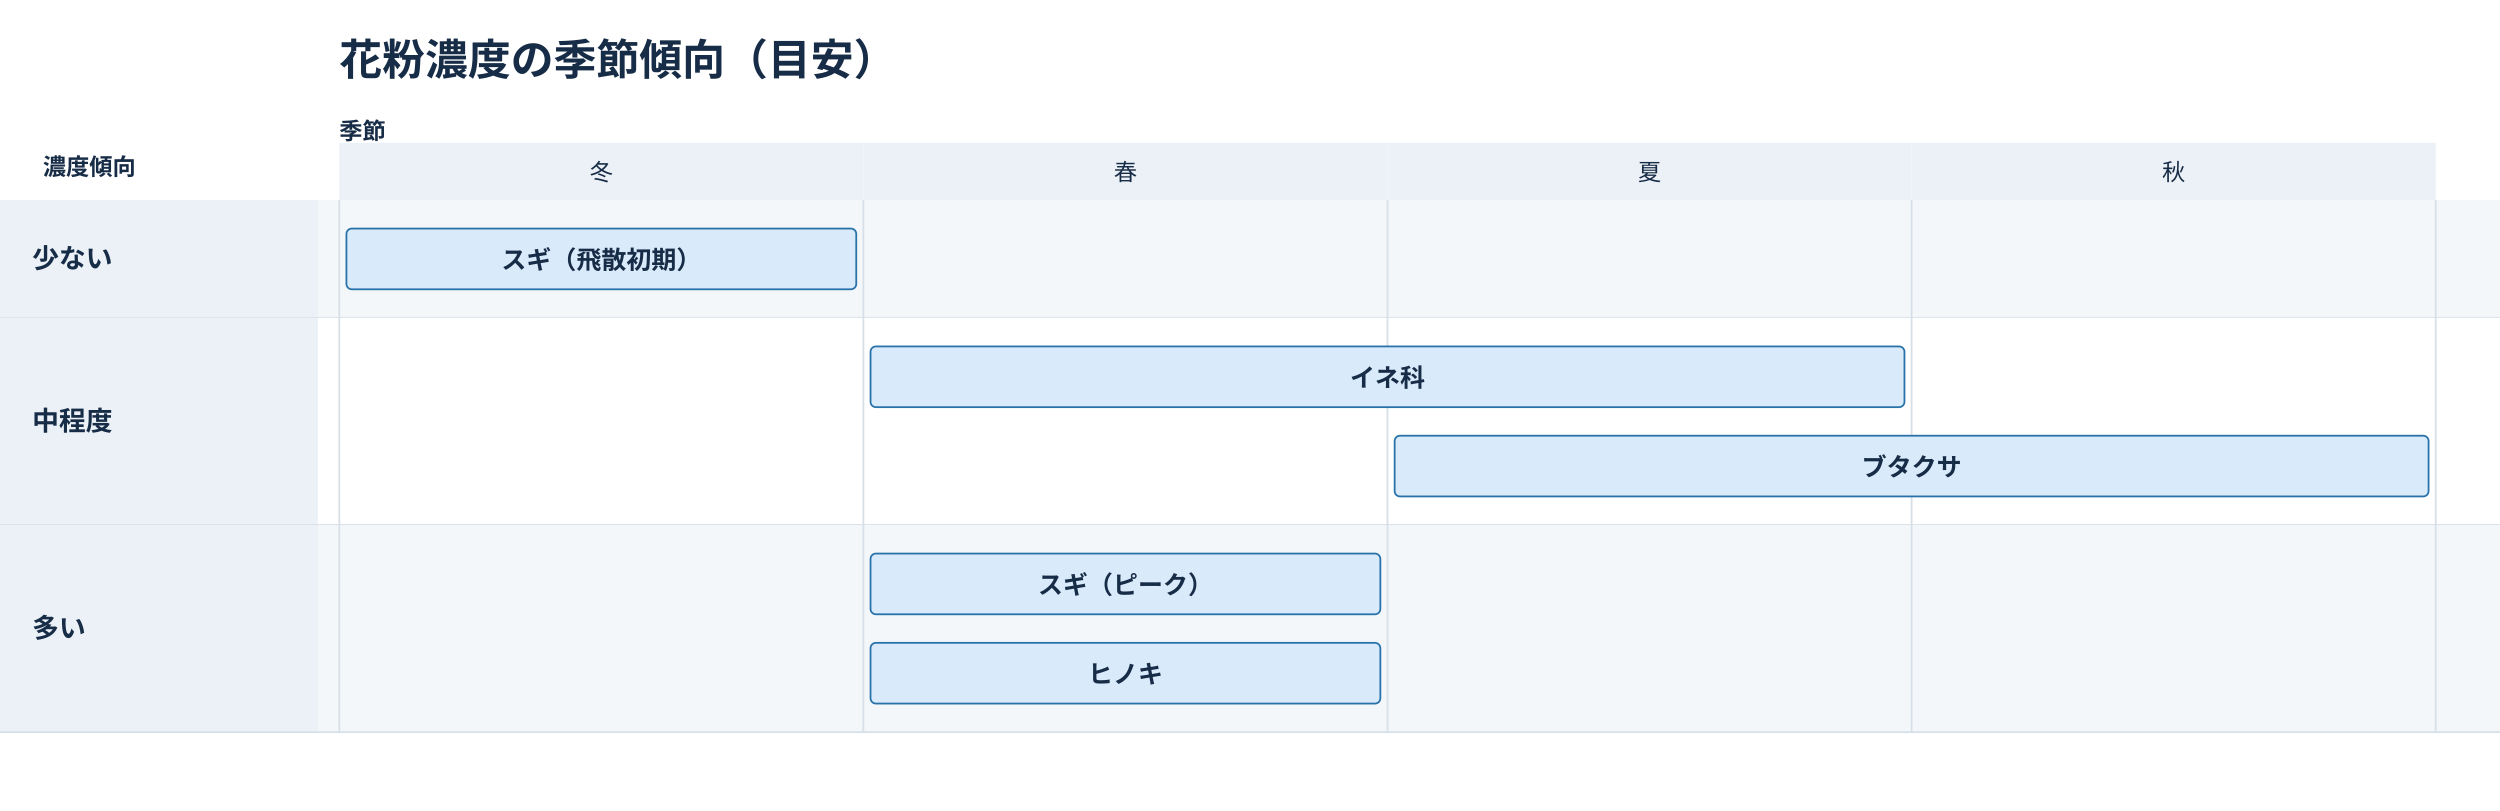
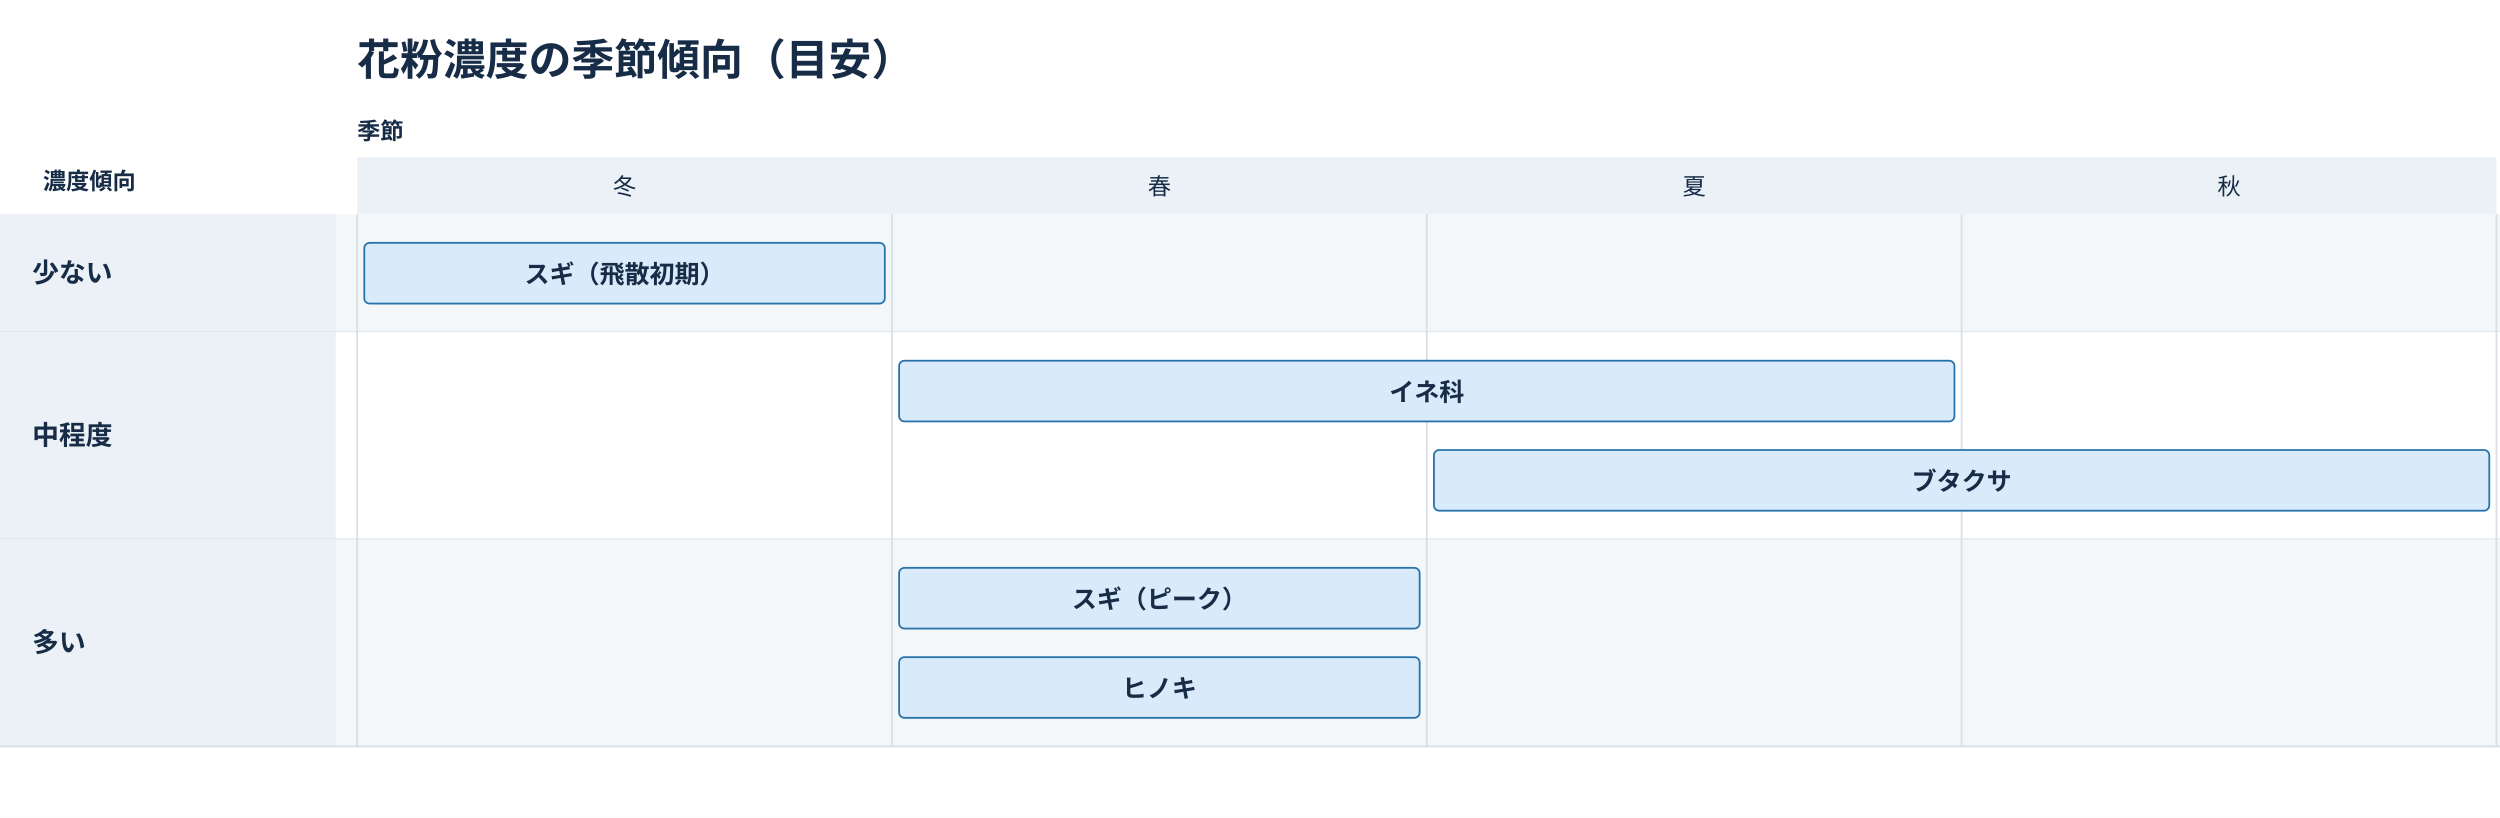
- <svg xmlns="http://www.w3.org/2000/svg" width="1400" height="454" viewBox="0 0 1400 454">
+ <svg xmlns="http://www.w3.org/2000/svg" width="1400" height="458" viewBox="0 0 1400 458">
  <rect width="100%" height="100%" fill="#ffffff" />
  <style>text{font-family:Arial,"Noto Sans JP","Yu Gothic",sans-serif;fill:#172c46}.axis{font-size:13px}.title{font-size:24px;font-weight:700}.lane-label{font-size:15px;font-weight:700}.bar-label{font-size:14px;font-weight:600}.item-link{cursor:pointer}.item-link text{text-decoration:underline}.item-link:hover rect,.item-link:focus-visible rect{fill:#c4def4;stroke:#145c91;stroke-width:2}</style>
-   <text x="190" y="42" class="title">花粉濃度の季節傾向（目安）</text>
-   <text x="190" y="78" class="axis" font-weight="700">季節</text>
-   <text x="24" y="98" class="axis" font-weight="700">濃度傾向</text>
-   <rect x="190" y="80" width="293.5" height="32" fill="#ebf1f6" />
-   <text x="336.75" y="101" class="axis" text-anchor="middle" style="fill:#172c46">冬</text>
-   <rect x="483.5" y="80" width="293.5" height="32" fill="#ebf1f6" />
-   <text x="630.25" y="101" class="axis" text-anchor="middle" style="fill:#172c46">春</text>
-   <rect x="777" y="80" width="293.5" height="32" fill="#ebf1f6" />
-   <text x="923.75" y="101" class="axis" text-anchor="middle" style="fill:#172c46">夏</text>
-   <rect x="1070.5" y="80" width="293.5" height="32" fill="#ebf1f6" />
-   <text x="1217.25" y="101" class="axis" text-anchor="middle" style="fill:#172c46">秋</text>
-   <rect x="0" y="112" width="1400" height="66" fill="#f4f7fa" />
-   <rect x="0" y="112" width="178" height="66" fill="#ebf1f6" />
-   <text x="18" y="150" class="lane-label" style="fill:#172c46">少ない</text>
-   <line x1="0" y1="178" x2="1400" y2="178" stroke="#d7e0e8" />
-   <rect x="0" y="178" width="1400" height="116" fill="#ffffff" />
-   <rect x="0" y="178" width="178" height="116" fill="#ebf1f6" />
-   <text x="18" y="241" class="lane-label" style="fill:#172c46">中程度</text>
-   <line x1="0" y1="294" x2="1400" y2="294" stroke="#d7e0e8" />
-   <rect x="0" y="294" width="1400" height="116" fill="#f4f7fa" />
-   <rect x="0" y="294" width="178" height="116" fill="#ebf1f6" />
-   <text x="18" y="357" class="lane-label" style="fill:#172c46">多い</text>
-   <line x1="0" y1="410" x2="1400" y2="410" stroke="#d7e0e8" />
-   <line x1="190" y1="112" x2="190" y2="410" stroke="#d7e0e8" />
-   <line x1="483.5" y1="112" x2="483.5" y2="410" stroke="#d7e0e8" />
-   <line x1="777" y1="112" x2="777" y2="410" stroke="#d7e0e8" />
-   <line x1="1070.5" y1="112" x2="1070.5" y2="410" stroke="#d7e0e8" />
-   <line x1="1364" y1="112" x2="1364" y2="410" stroke="#d7e0e8" />
+   <text x="200" y="42" class="title">花粉濃度の季節傾向（目安）</text>
+   <text x="200" y="78" class="axis" font-weight="700">季節</text>
+   <text x="24" y="106" class="axis" font-weight="700">濃度傾向</text>
+   <rect x="200" y="88" width="299.5" height="32" fill="#ebf1f6" />
+   <text x="349.75" y="109" class="axis" text-anchor="middle" style="fill:#172c46">冬</text>
+   <rect x="499.5" y="88" width="299.5" height="32" fill="#ebf1f6" />
+   <text x="649.25" y="109" class="axis" text-anchor="middle" style="fill:#172c46">春</text>
+   <rect x="799" y="88" width="299.5" height="32" fill="#ebf1f6" />
+   <text x="948.75" y="109" class="axis" text-anchor="middle" style="fill:#172c46">夏</text>
+   <rect x="1098.5" y="88" width="299.5" height="32" fill="#ebf1f6" />
+   <text x="1248.25" y="109" class="axis" text-anchor="middle" style="fill:#172c46">秋</text>
+   <rect x="0" y="120" width="1400" height="66" fill="#f4f7fa" />
+   <rect x="0" y="120" width="188" height="66" fill="#ebf1f6" />
+   <text x="18" y="158" class="lane-label" style="fill:#172c46">少ない</text>
+   <line x1="0" y1="186" x2="1400" y2="186" stroke="#d7e0e8" />
+   <rect x="0" y="186" width="1400" height="116" fill="#ffffff" />
+   <rect x="0" y="186" width="188" height="116" fill="#ebf1f6" />
+   <text x="18" y="249" class="lane-label" style="fill:#172c46">中程度</text>
+   <line x1="0" y1="302" x2="1400" y2="302" stroke="#d7e0e8" />
+   <rect x="0" y="302" width="1400" height="116" fill="#f4f7fa" />
+   <rect x="0" y="302" width="188" height="116" fill="#ebf1f6" />
+   <text x="18" y="365" class="lane-label" style="fill:#172c46">多い</text>
+   <line x1="0" y1="418" x2="1400" y2="418" stroke="#d7e0e8" />
+   <line x1="200" y1="120" x2="200" y2="418" stroke="#d7e0e8" />
+   <line x1="499.5" y1="120" x2="499.5" y2="418" stroke="#d7e0e8" />
+   <line x1="799" y1="120" x2="799" y2="418" stroke="#d7e0e8" />
+   <line x1="1098.5" y1="120" x2="1098.5" y2="418" stroke="#d7e0e8" />
+   <line x1="1398" y1="120" x2="1398" y2="418" stroke="#d7e0e8" />
  <g data-item-id="cedar-early">
-     <rect x="194" y="128" width="285.5" height="34" rx="3" fill="#d9eafa" stroke="#2872aa" />
-     <text x="336.75" y="150.5" class="bar-label" text-anchor="middle" style="fill:#172c46">スギ（飛散初期）</text>
+     <rect x="204" y="136" width="291.5" height="34" rx="3" fill="#d9eafa" stroke="#2872aa" />
+     <text x="349.75" y="158.5" class="bar-label" text-anchor="middle" style="fill:#172c46">スギ（飛散初期）</text>
  </g>
  <g data-item-id="grass-pollen">
-     <rect x="487.5" y="194" width="579" height="34" rx="3" fill="#d9eafa" stroke="#2872aa" />
-     <text x="777" y="216.5" class="bar-label" text-anchor="middle" style="fill:#172c46">イネ科</text>
+     <rect x="503.5" y="202" width="591" height="34" rx="3" fill="#d9eafa" stroke="#2872aa" />
+     <text x="799" y="224.5" class="bar-label" text-anchor="middle" style="fill:#172c46">イネ科</text>
  </g>
  <g data-item-id="ragweed">
-     <rect x="781" y="244" width="579" height="34" rx="3" fill="#d9eafa" stroke="#2872aa" />
-     <text x="1070.5" y="266.5" class="bar-label" text-anchor="middle" style="fill:#172c46">ブタクサ</text>
+     <rect x="803" y="252" width="591" height="34" rx="3" fill="#d9eafa" stroke="#2872aa" />
+     <text x="1098.5" y="274.5" class="bar-label" text-anchor="middle" style="fill:#172c46">ブタクサ</text>
  </g>
  <g data-item-id="cedar-peak">
-     <rect x="487.5" y="310" width="285.5" height="34" rx="3" fill="#d9eafa" stroke="#2872aa" />
-     <text x="630.25" y="332.5" class="bar-label" text-anchor="middle" style="fill:#172c46">スギ（ピーク）</text>
+     <rect x="503.5" y="318" width="291.5" height="34" rx="3" fill="#d9eafa" stroke="#2872aa" />
+     <text x="649.25" y="340.5" class="bar-label" text-anchor="middle" style="fill:#172c46">スギ（ピーク）</text>
  </g>
  <g data-item-id="cypress-peak">
-     <rect x="487.5" y="360" width="285.5" height="34" rx="3" fill="#d9eafa" stroke="#2872aa" />
-     <text x="630.25" y="382.5" class="bar-label" text-anchor="middle" style="fill:#172c46">ヒノキ</text>
+     <rect x="503.5" y="368" width="291.5" height="34" rx="3" fill="#d9eafa" stroke="#2872aa" />
+     <text x="649.25" y="390.5" class="bar-label" text-anchor="middle" style="fill:#172c46">ヒノキ</text>
  </g>
</svg>
